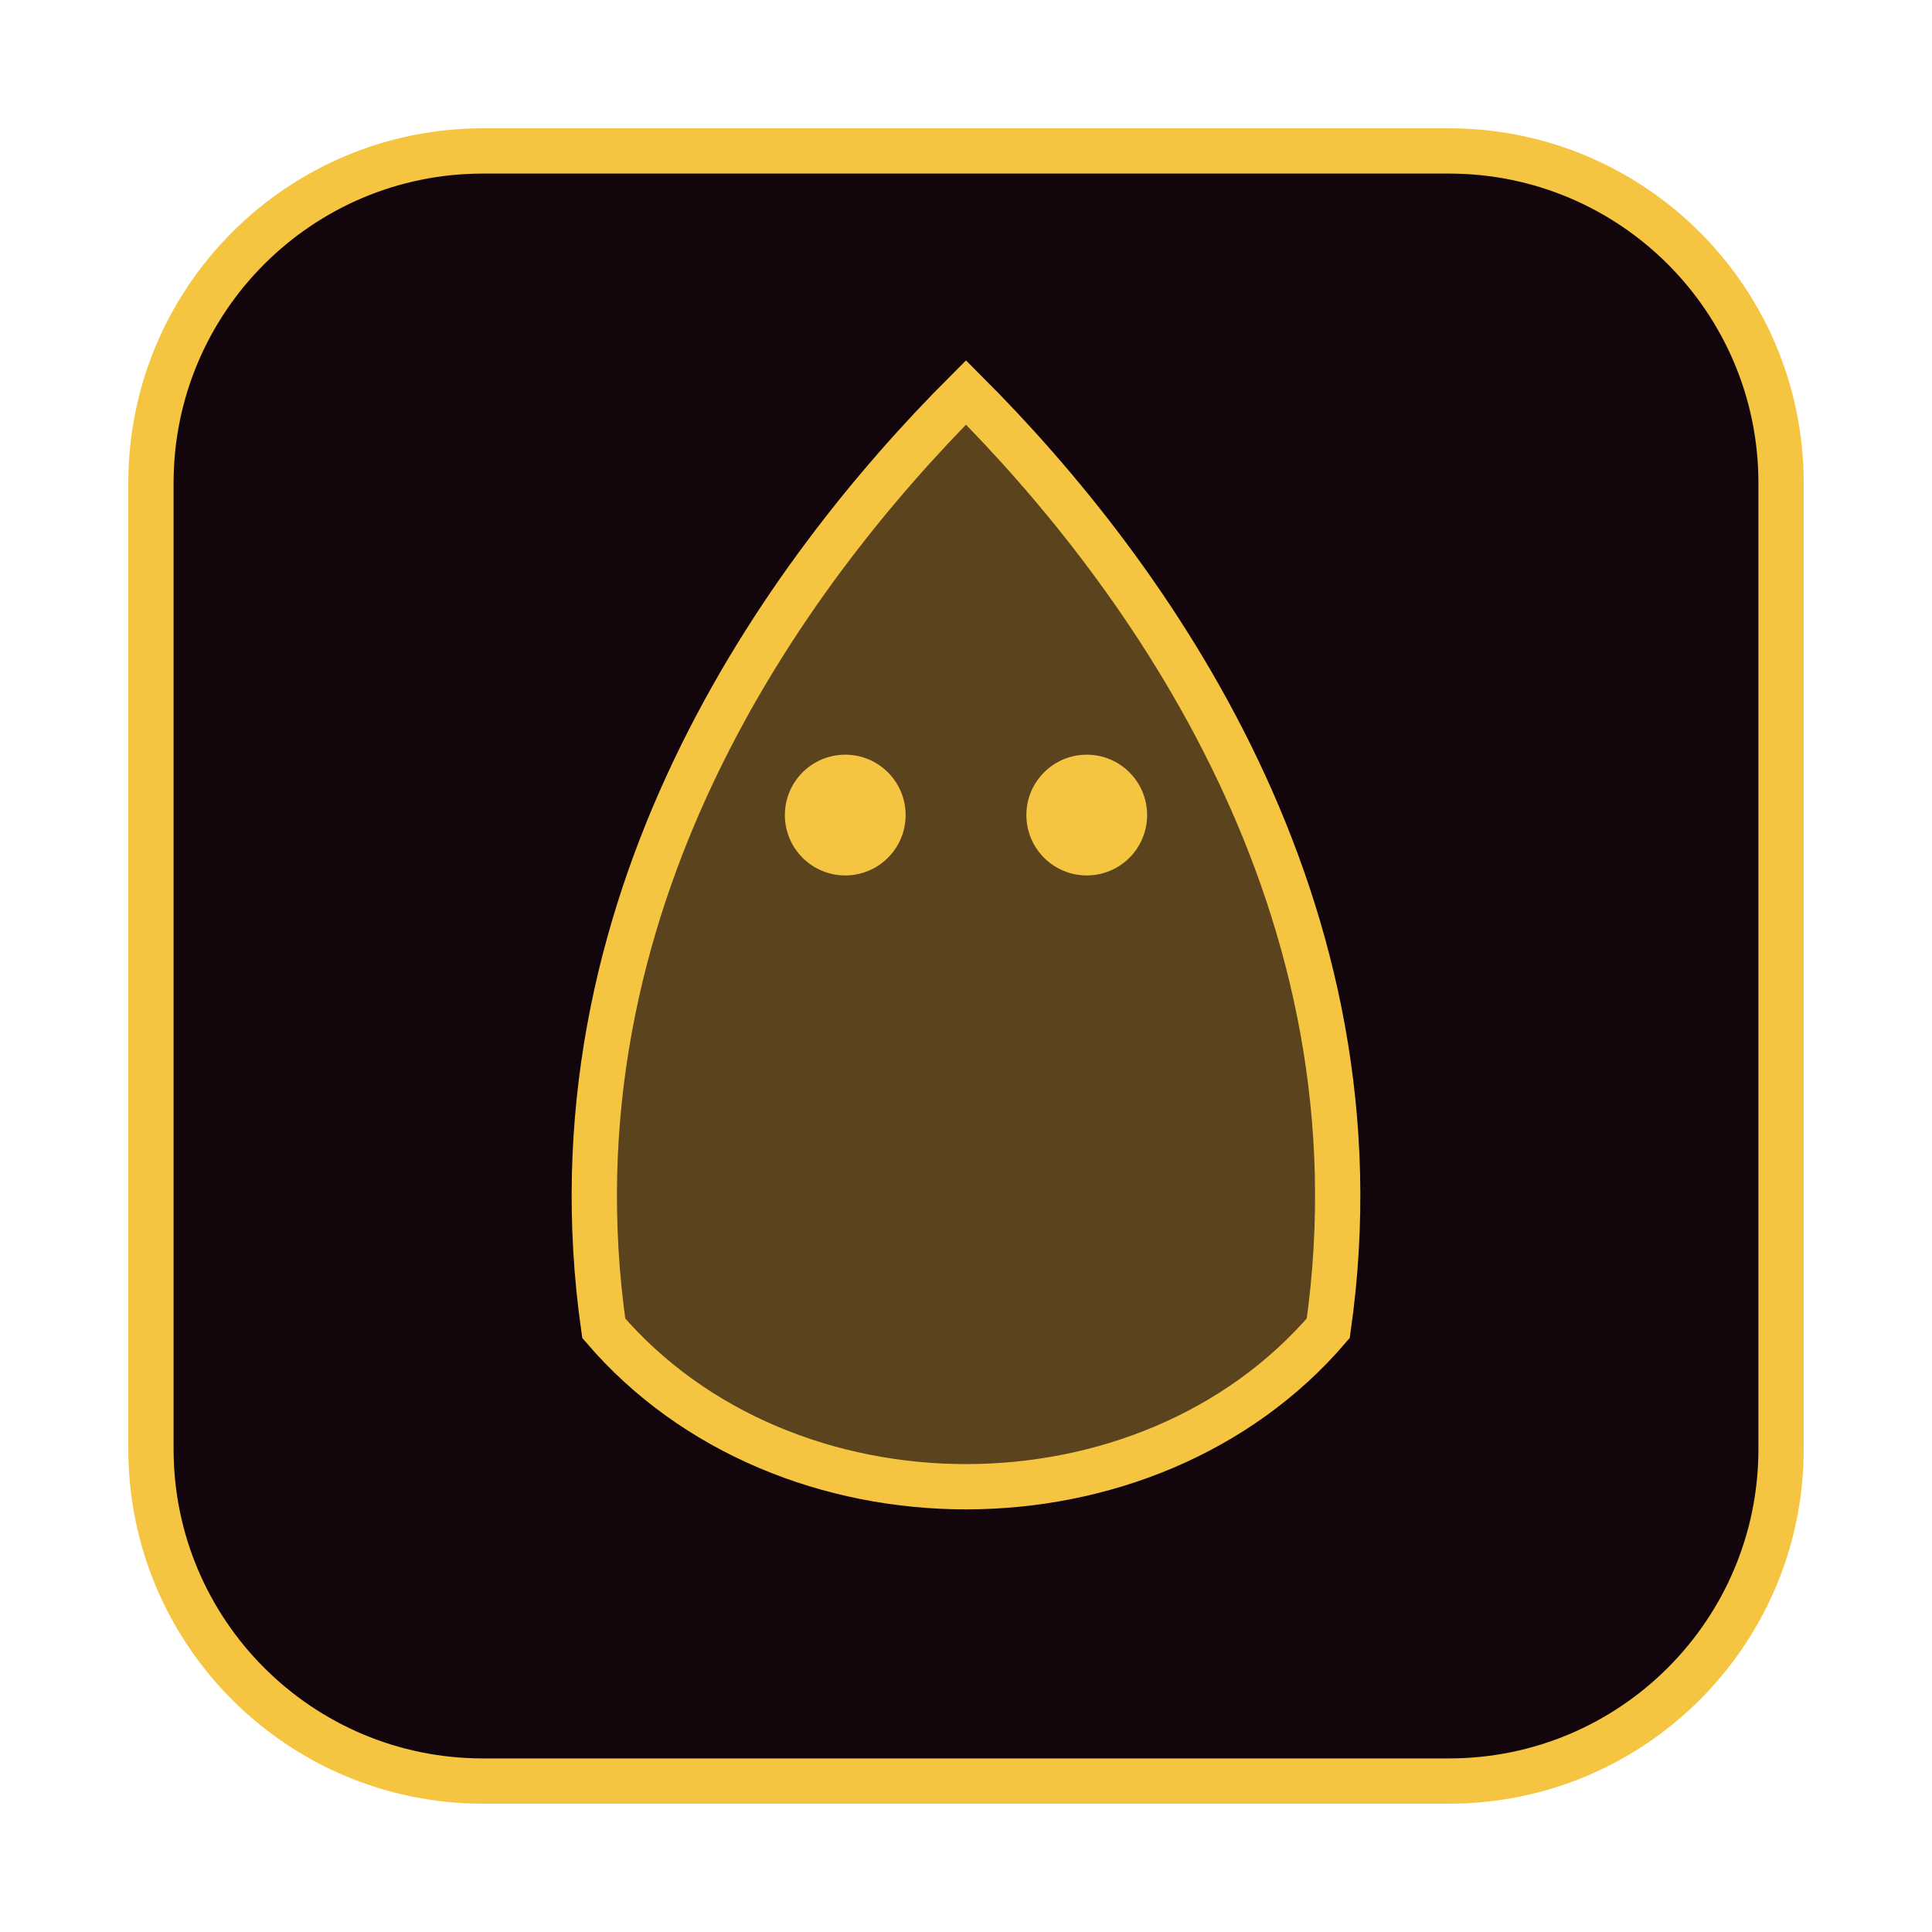
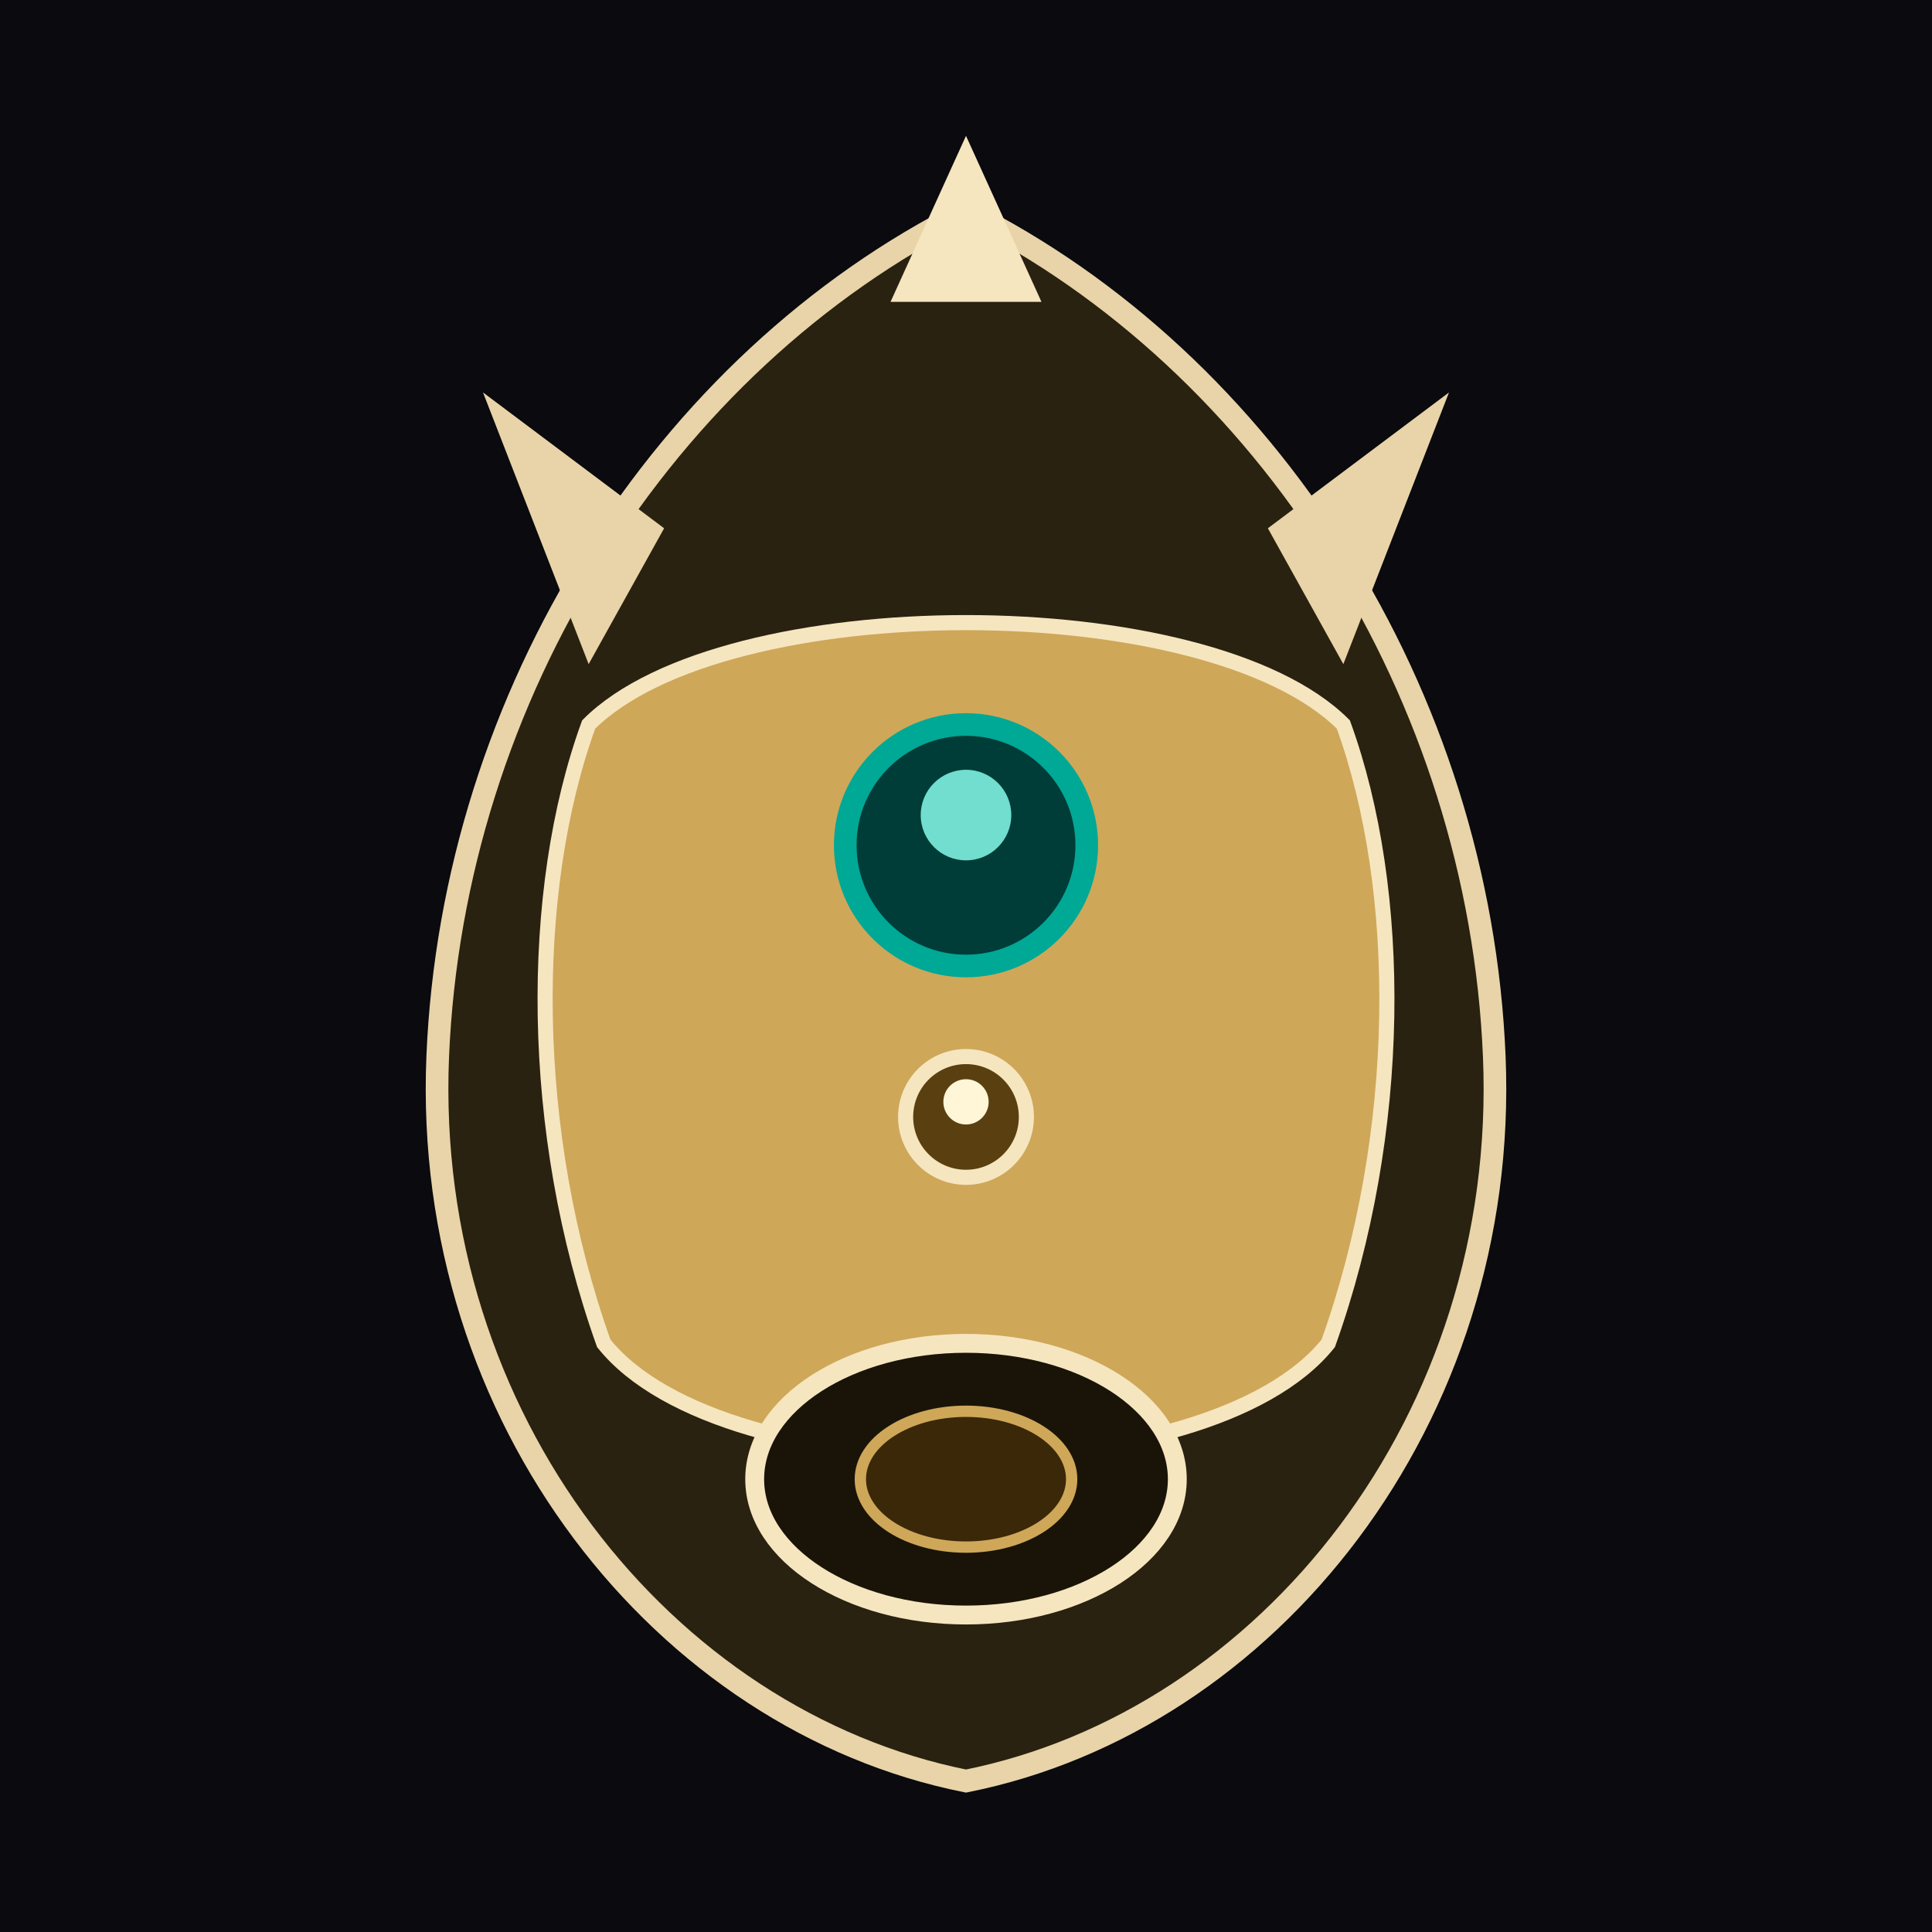
- <svg xmlns="http://www.w3.org/2000/svg" width="128" height="128" viewBox="0 0 128 128" fill="none">
-   <rect x="10" y="10" width="108" height="108" rx="22" fill="#12060c" stroke="#f5c542" stroke-width="3" />
-   <path d="M40 88 C36 60 52 38 64 26 C76 38 92 60 88 88 C76 102 52 102 40 88 Z" fill="#f5c542" fill-opacity="0.32" stroke="#f5c542" stroke-width="3" />
-   <circle cx="56" cy="54" r="4" fill="#f5c542" />
-   <circle cx="72" cy="54" r="4" fill="#f5c542" />
+ <svg xmlns="http://www.w3.org/2000/svg" width="256" height="256" viewBox="0 0 256 256" fill="none">
+   <rect width="256" height="256" fill="#0a0a0f" />
+   <path d="M128 28 C168 48 196 92 198 140 C200 188 168 228 128 236 C88 228 56 188 58 140 C60 92 88 48 128 28 Z" fill="#2a2210" stroke="#e8d4a8" stroke-width="3" />
+   <path d="M78 96 C96 78 160 78 178 96 C186 118 186 150 176 178 C160 198 96 198 80 178 C70 150 70 118 78 96 Z" fill="#cfa759" stroke="#f5e6c0" stroke-width="2" />
+   <path d="M118 40 L128 18 L138 40" fill="#f5e6c0" />
+   <path d="M168 70 L192 52 L178 88" fill="#e8d4a8" />
+   <path d="M88 70 L64 52 L78 88" fill="#e8d4a8" />
+   <ellipse cx="128" cy="196" rx="28" ry="18" fill="#1a1408" stroke="#f5e6c0" stroke-width="2.5" />
+   <ellipse cx="128" cy="196" rx="14" ry="9" fill="#3a2808" stroke="#cfa759" stroke-width="1.5" />
+   <circle cx="128" cy="112" r="16" fill="#003d38" stroke="#00a896" stroke-width="3" />
+   <circle cx="128" cy="108" r="6" fill="#7ef0e0" fill-opacity="0.9" />
+   <circle cx="128" cy="148" r="8" fill="#5a4010" stroke="#f5e6c0" stroke-width="2" />
+   <circle cx="128" cy="146" r="3" fill="#fff6d8" />
</svg>
